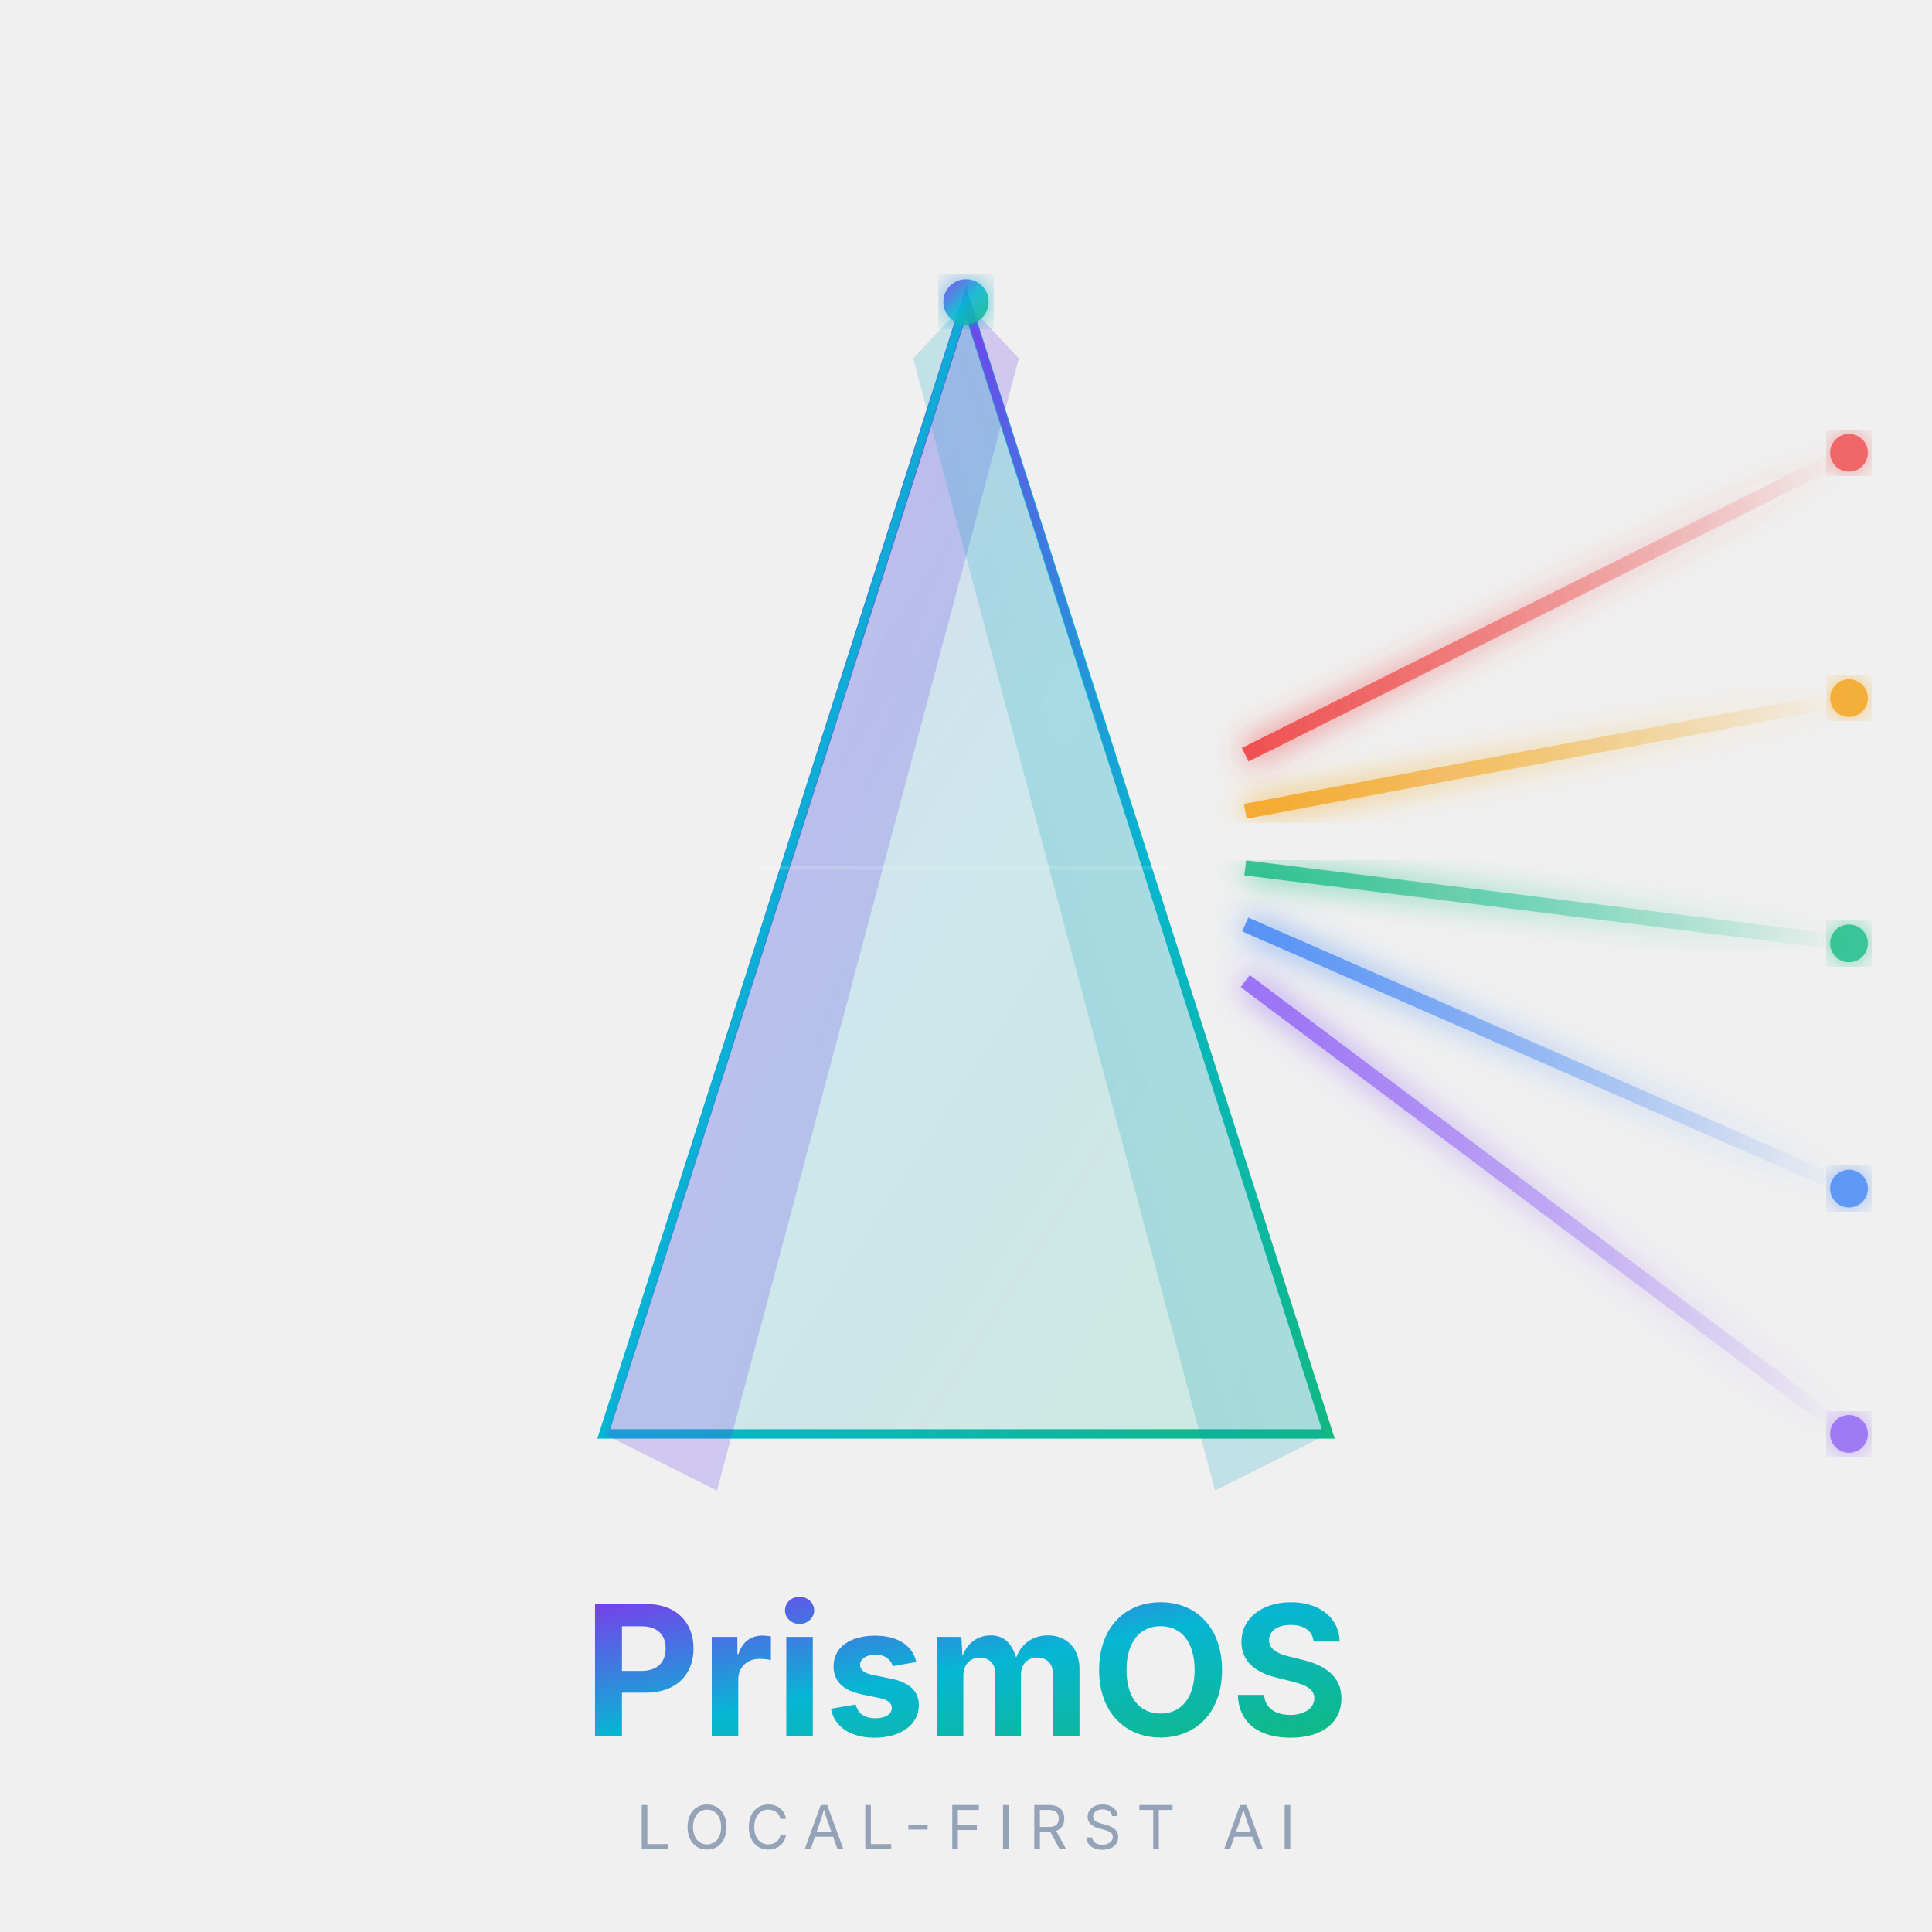
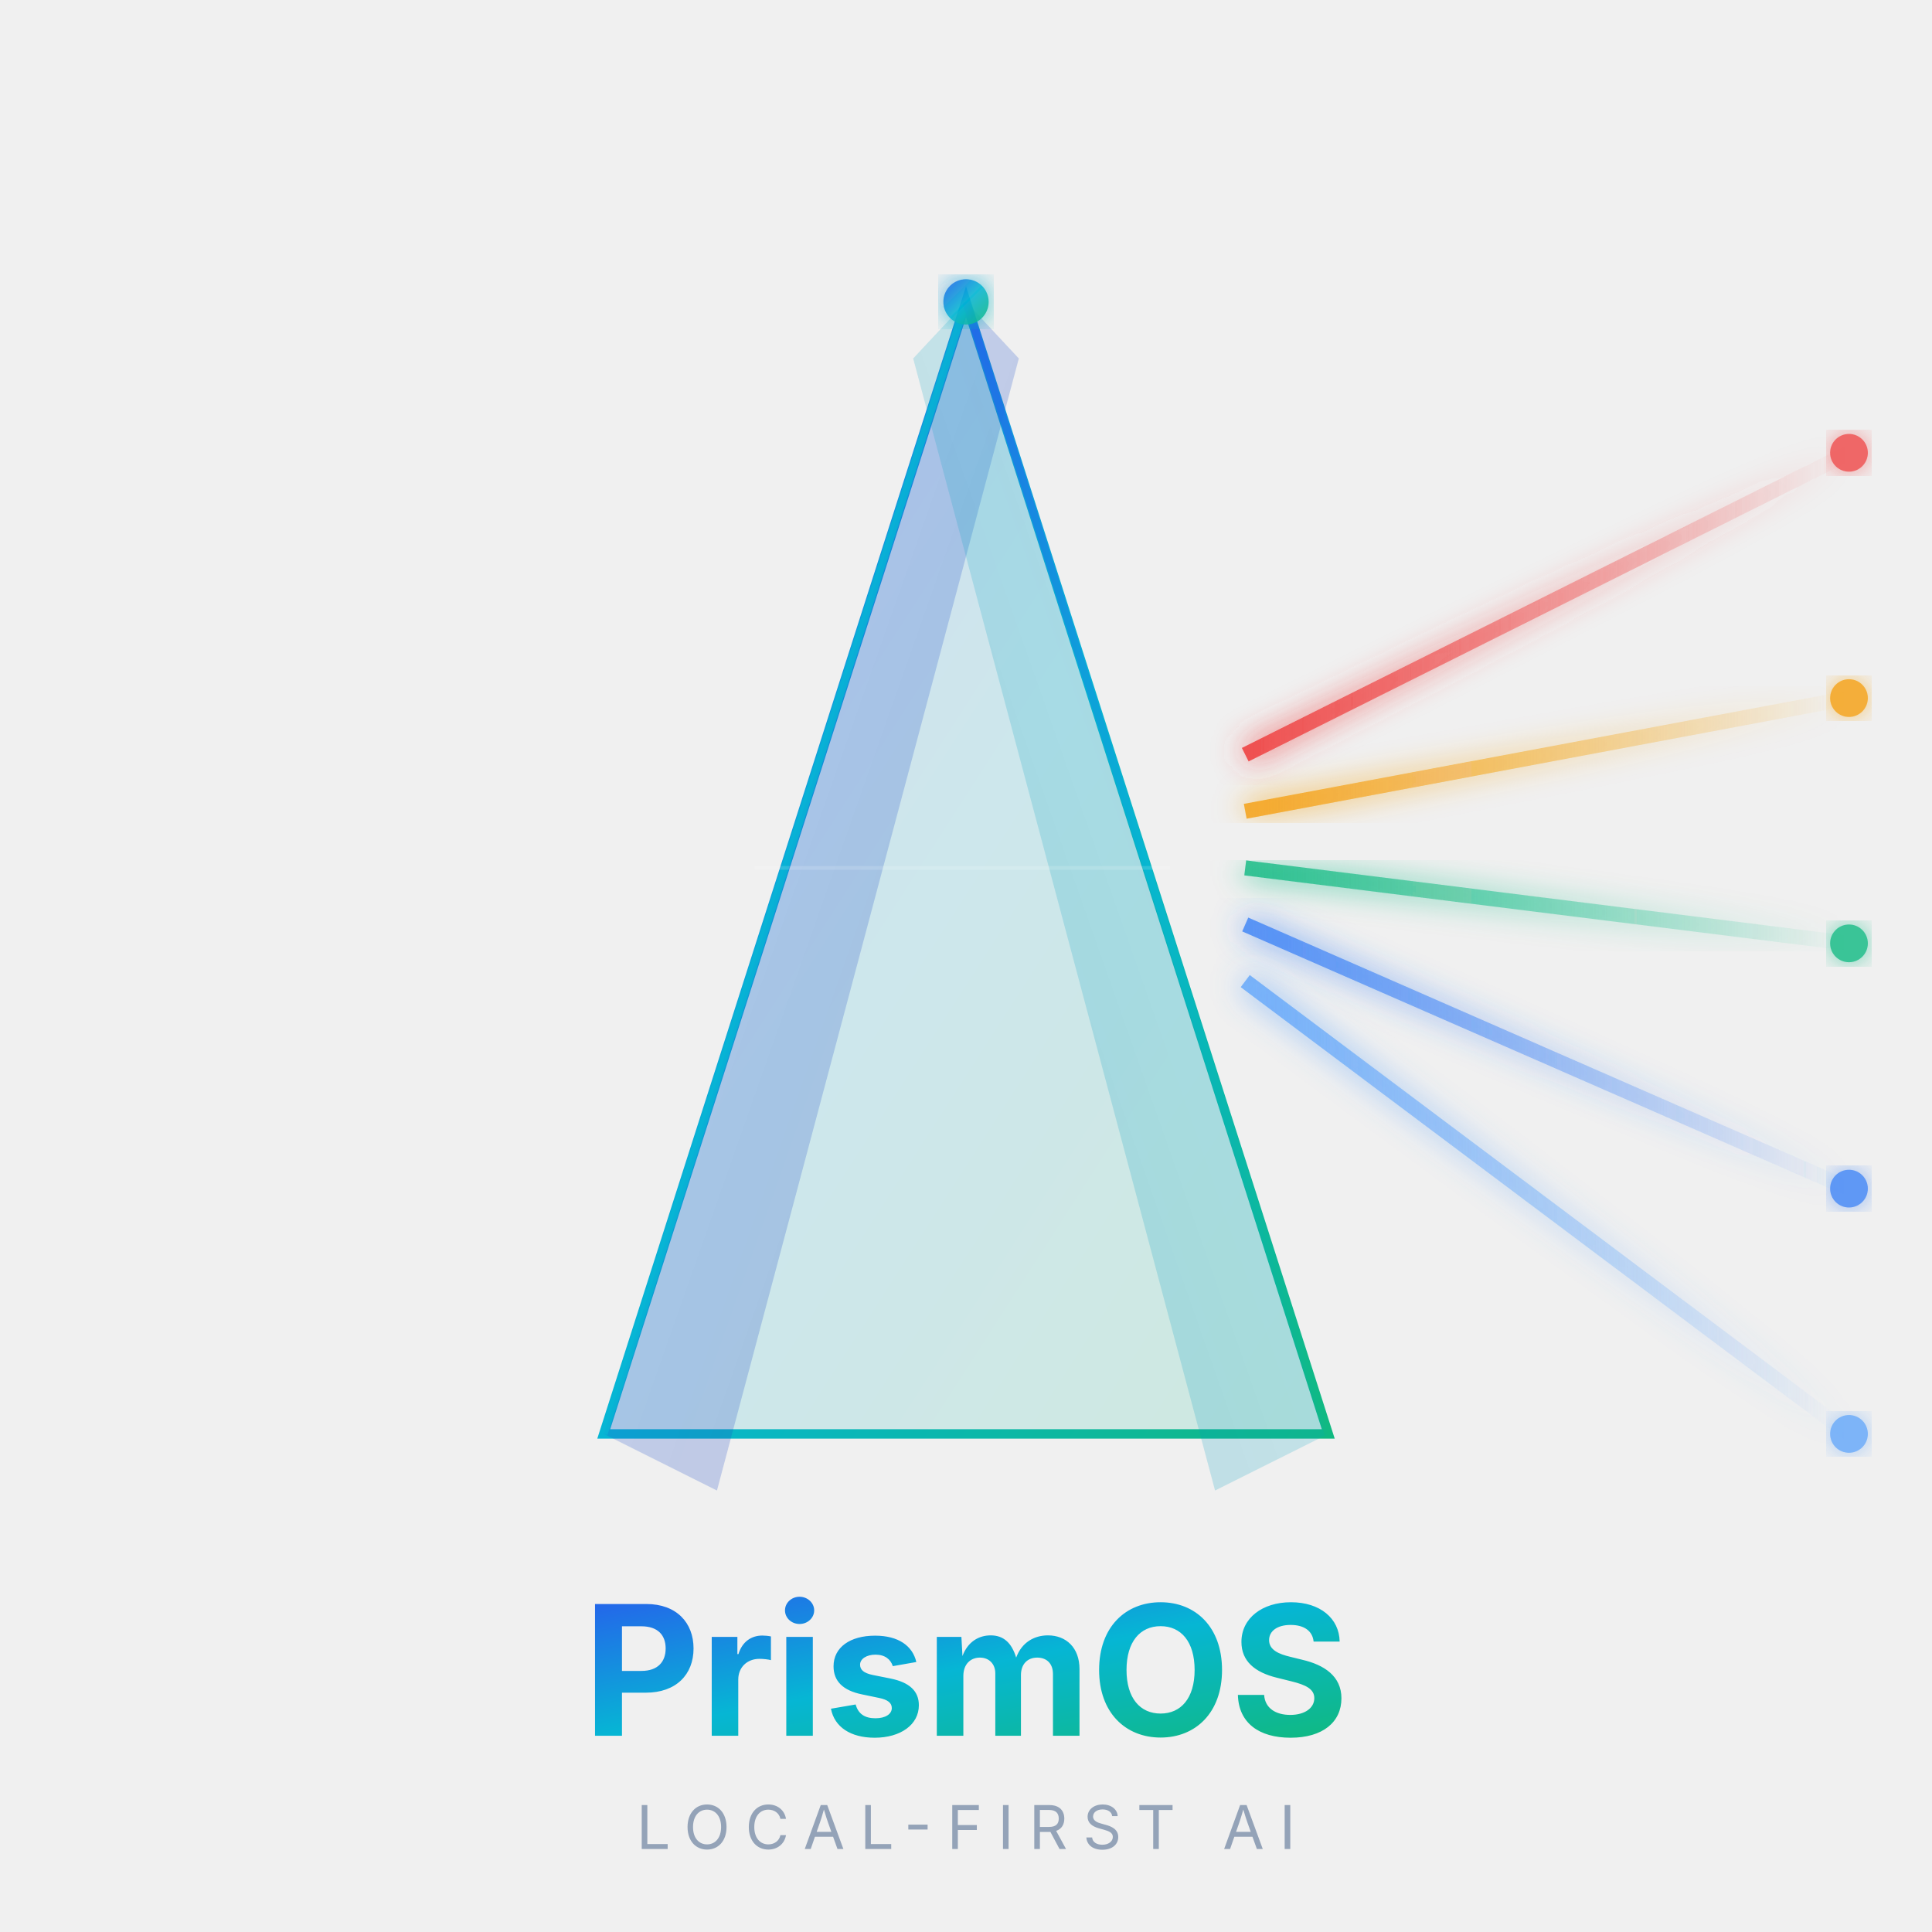
<svg xmlns="http://www.w3.org/2000/svg" viewBox="0 0 512 512" fill="none">
  <defs>
    <linearGradient id="prismGrad" x1="0%" y1="0%" x2="100%" y2="100%">
-       <stop offset="0%" stop-color="#7c3aed" />
+       <stop offset="0%" stop-color="#2563eb" />
      <stop offset="50%" stop-color="#06b6d4" />
      <stop offset="100%" stop-color="#10b981" />
    </linearGradient>
    <linearGradient id="beam1" x1="0%" y1="0%" x2="100%" y2="0%">
      <stop offset="0%" stop-color="#ef4444" stop-opacity="0.9" />
      <stop offset="100%" stop-color="#ef4444" stop-opacity="0" />
    </linearGradient>
    <linearGradient id="beam2" x1="0%" y1="0%" x2="100%" y2="0%">
      <stop offset="0%" stop-color="#f59e0b" stop-opacity="0.8" />
      <stop offset="100%" stop-color="#f59e0b" stop-opacity="0" />
    </linearGradient>
    <linearGradient id="beam3" x1="0%" y1="0%" x2="100%" y2="0%">
      <stop offset="0%" stop-color="#10b981" stop-opacity="0.8" />
      <stop offset="100%" stop-color="#10b981" stop-opacity="0" />
    </linearGradient>
    <linearGradient id="beam4" x1="0%" y1="0%" x2="100%" y2="0%">
      <stop offset="0%" stop-color="#3b82f6" stop-opacity="0.8" />
      <stop offset="100%" stop-color="#3b82f6" stop-opacity="0" />
    </linearGradient>
    <linearGradient id="beam5" x1="0%" y1="0%" x2="100%" y2="0%">
-       <stop offset="0%" stop-color="#8b5cf6" stop-opacity="0.8" />
-       <stop offset="100%" stop-color="#8b5cf6" stop-opacity="0" />
+       <stop offset="0%" stop-color="#60a5fa" stop-opacity="0.8" />
+       <stop offset="100%" stop-color="#60a5fa" stop-opacity="0" />
    </linearGradient>
    <linearGradient id="inputBeam" x1="0%" y1="0%" x2="100%" y2="0%">
      <stop offset="0%" stop-color="#ffffff" stop-opacity="0" />
      <stop offset="100%" stop-color="#ffffff" stop-opacity="0.7" />
    </linearGradient>
    <filter id="glow">
      <feGaussianBlur stdDeviation="4" result="blur" />
      <feMerge>
        <feMergeNode in="blur" />
        <feMergeNode in="SourceGraphic" />
      </feMerge>
    </filter>
    <linearGradient id="faceLeft" x1="0%" y1="0%" x2="100%" y2="100%">
-       <stop offset="0%" stop-color="#7c3aed" stop-opacity="0.6" />
-       <stop offset="100%" stop-color="#4f46e5" stop-opacity="0.9" />
+       <stop offset="0%" stop-color="#2563eb" stop-opacity="0.6" />
+       <stop offset="100%" stop-color="#1e40af" stop-opacity="0.9" />
    </linearGradient>
    <linearGradient id="faceRight" x1="100%" y1="0%" x2="0%" y2="100%">
      <stop offset="0%" stop-color="#06b6d4" stop-opacity="0.5" />
      <stop offset="100%" stop-color="#0891b2" stop-opacity="0.8" />
    </linearGradient>
    <linearGradient id="faceBottom" x1="0%" y1="0%" x2="100%" y2="100%">
      <stop offset="0%" stop-color="#10b981" stop-opacity="0.4" />
      <stop offset="100%" stop-color="#059669" stop-opacity="0.7" />
    </linearGradient>
  </defs>
  <line x1="40" y1="230" x2="180" y2="230" stroke="url(#inputBeam)" stroke-width="6" filter="url(#glow)" />
  <line x1="330" y1="200" x2="490" y2="120" stroke="url(#beam1)" stroke-width="4" filter="url(#glow)" />
  <line x1="330" y1="215" x2="490" y2="185" stroke="url(#beam2)" stroke-width="4" filter="url(#glow)" />
  <line x1="330" y1="230" x2="490" y2="250" stroke="url(#beam3)" stroke-width="4" filter="url(#glow)" />
  <line x1="330" y1="245" x2="490" y2="315" stroke="url(#beam4)" stroke-width="4" filter="url(#glow)" />
  <line x1="330" y1="260" x2="490" y2="380" stroke="url(#beam5)" stroke-width="4" filter="url(#glow)" />
  <polygon points="256,80 160,380 352,380" fill="url(#prismGrad)" fill-opacity="0.15" stroke="url(#prismGrad)" stroke-width="2.5" />
  <polygon points="256,80 160,380 190,395 270,95" fill="url(#faceLeft)" opacity="0.3" />
  <polygon points="256,80 352,380 322,395 242,95" fill="url(#faceRight)" opacity="0.3" />
  <line x1="256" y1="80" x2="160" y2="380" stroke="url(#prismGrad)" stroke-width="2" opacity="0.8" />
  <line x1="256" y1="80" x2="352" y2="380" stroke="url(#prismGrad)" stroke-width="2" opacity="0.8" />
  <line x1="160" y1="380" x2="352" y2="380" stroke="url(#prismGrad)" stroke-width="2" opacity="0.8" />
  <line x1="200" y1="230" x2="310" y2="230" stroke="white" stroke-width="1" opacity="0.15" />
  <circle cx="256" cy="80" r="6" fill="url(#prismGrad)" filter="url(#glow)" opacity="0.9" />
  <circle cx="490" cy="120" r="5" fill="#ef4444" filter="url(#glow)" opacity="0.8" />
  <circle cx="490" cy="185" r="5" fill="#f59e0b" filter="url(#glow)" opacity="0.8" />
  <circle cx="490" cy="250" r="5" fill="#10b981" filter="url(#glow)" opacity="0.8" />
  <circle cx="490" cy="315" r="5" fill="#3b82f6" filter="url(#glow)" opacity="0.8" />
-   <circle cx="490" cy="380" r="5" fill="#8b5cf6" filter="url(#glow)" opacity="0.8" />
+   <circle cx="490" cy="380" r="5" fill="#60a5fa" filter="url(#glow)" opacity="0.8" />
  <text x="256" y="460" text-anchor="middle" font-family="Inter, system-ui, -apple-system, sans-serif" font-weight="700" font-size="48" fill="url(#prismGrad)">PrismOS</text>
  <text x="256" y="490" text-anchor="middle" font-family="Inter, system-ui, -apple-system, sans-serif" font-weight="400" font-size="16" fill="#94a3b8" letter-spacing="4">LOCAL-FIRST AI</text>
</svg>
